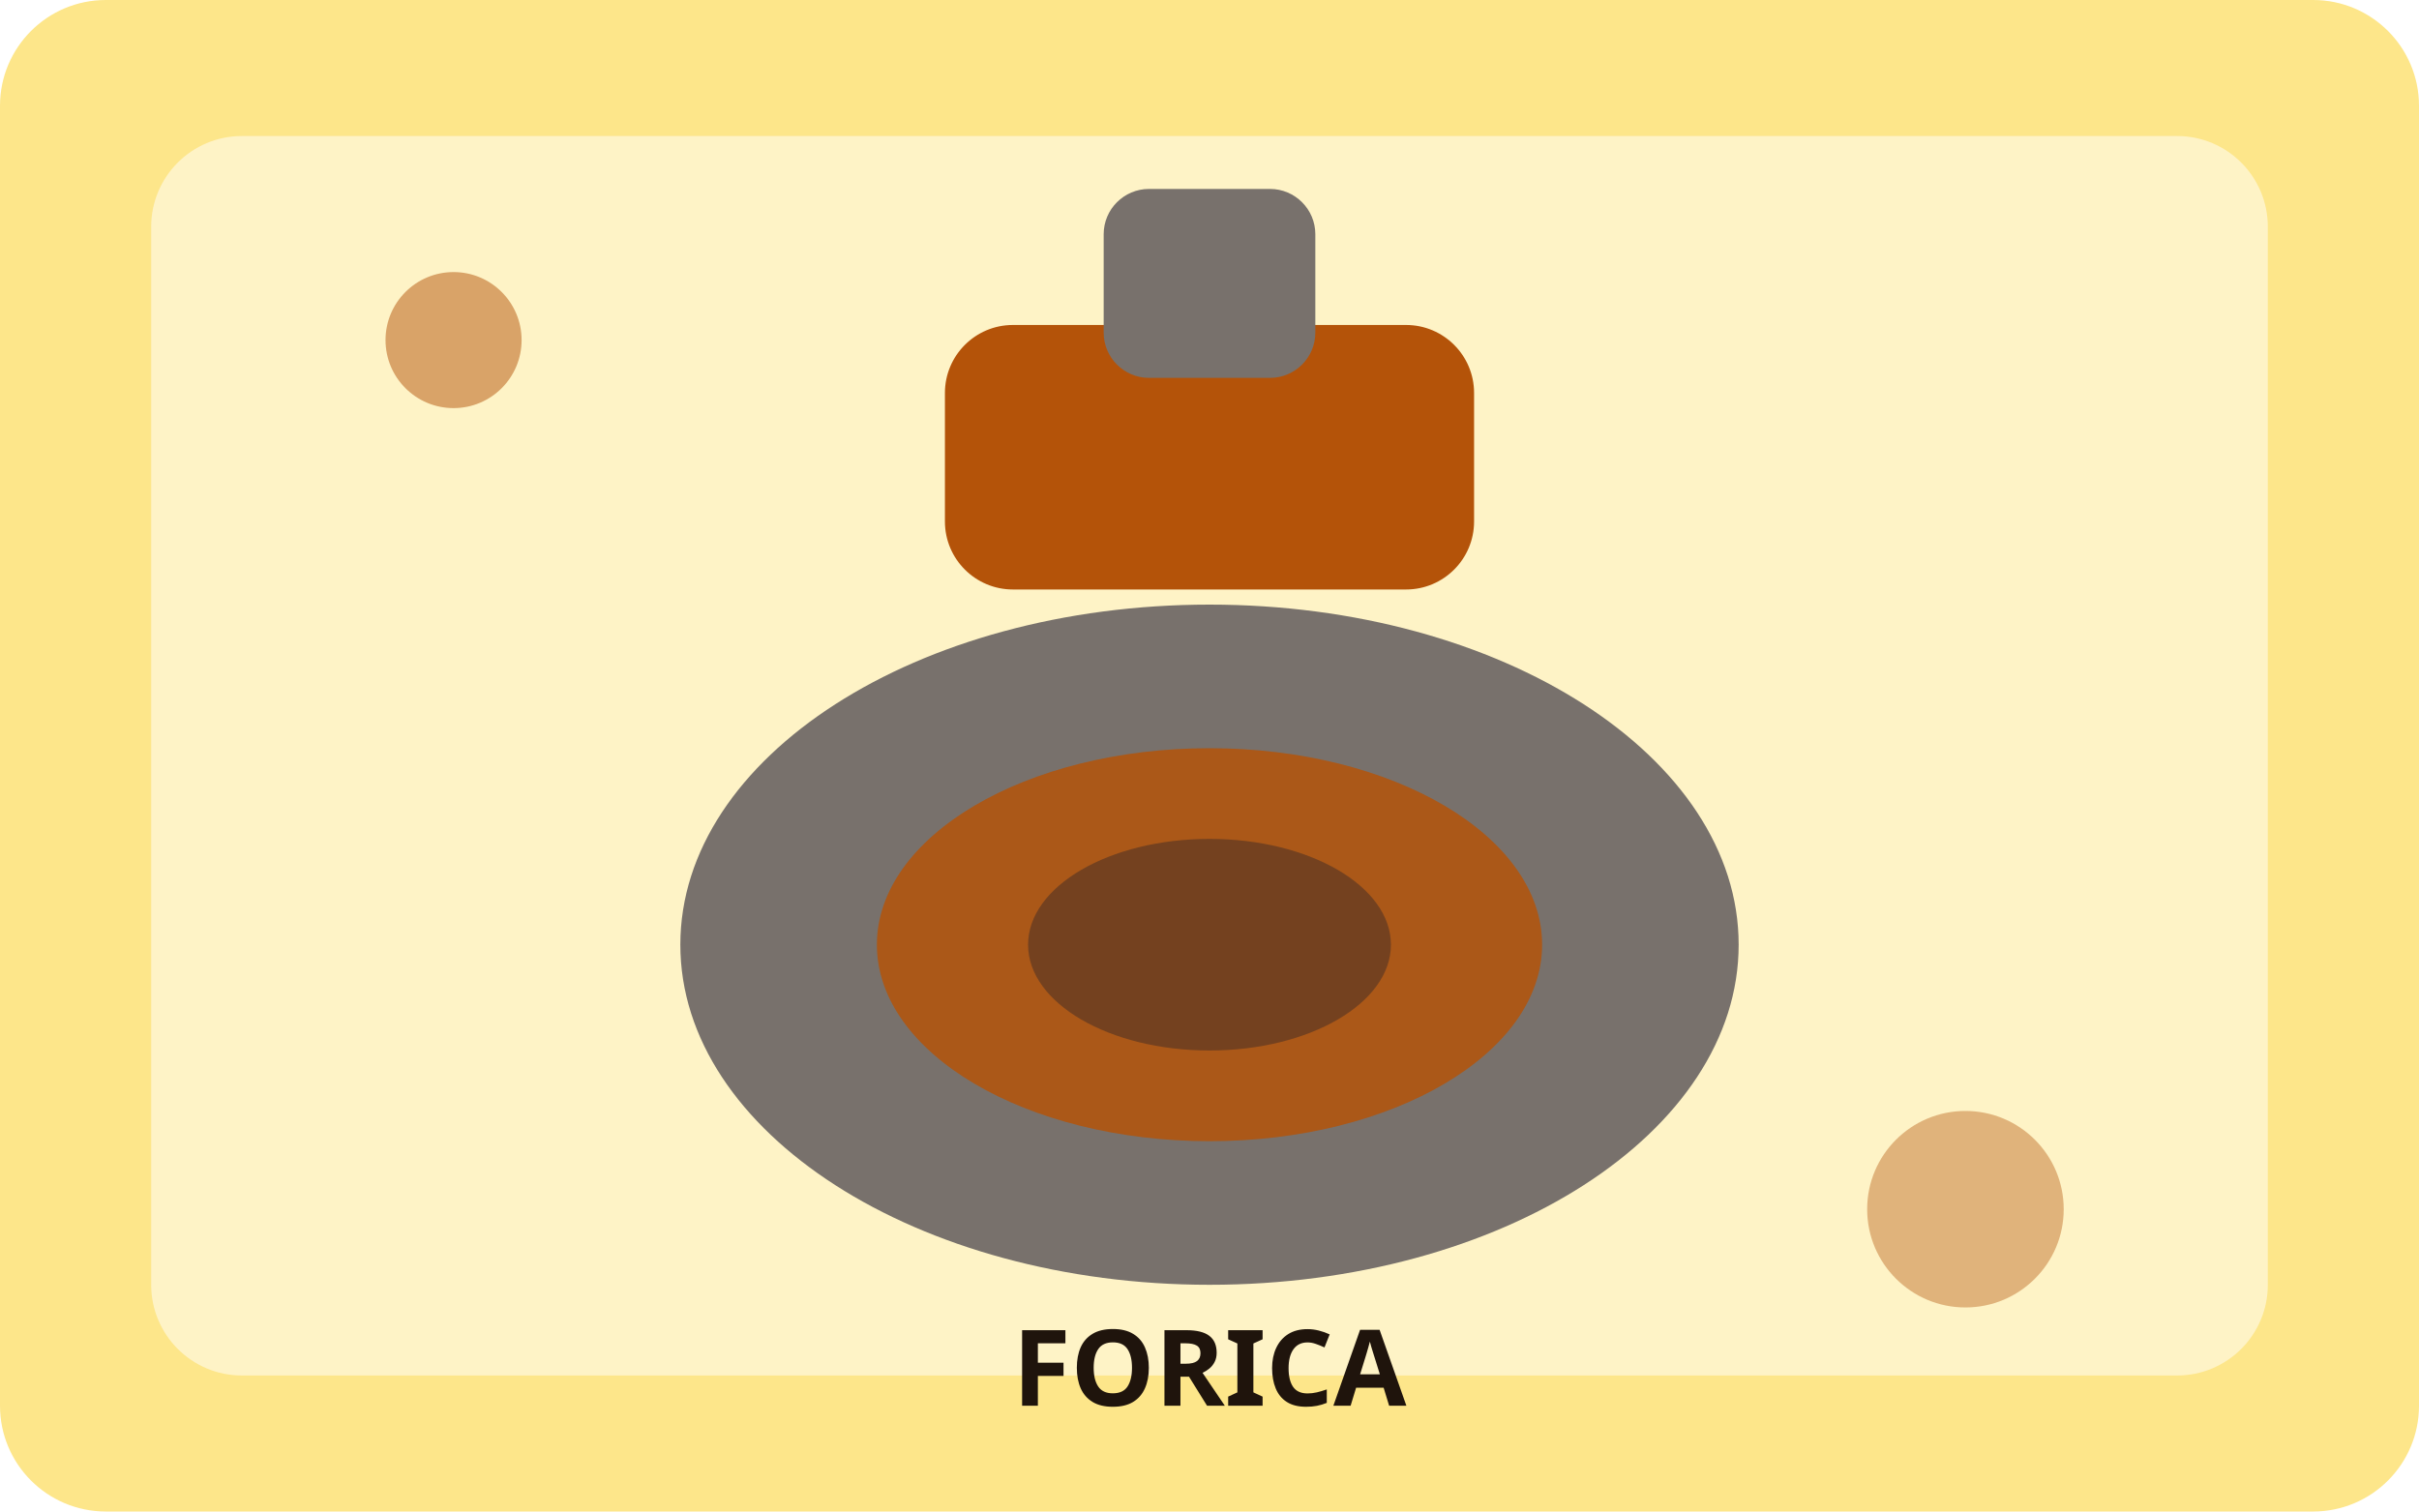
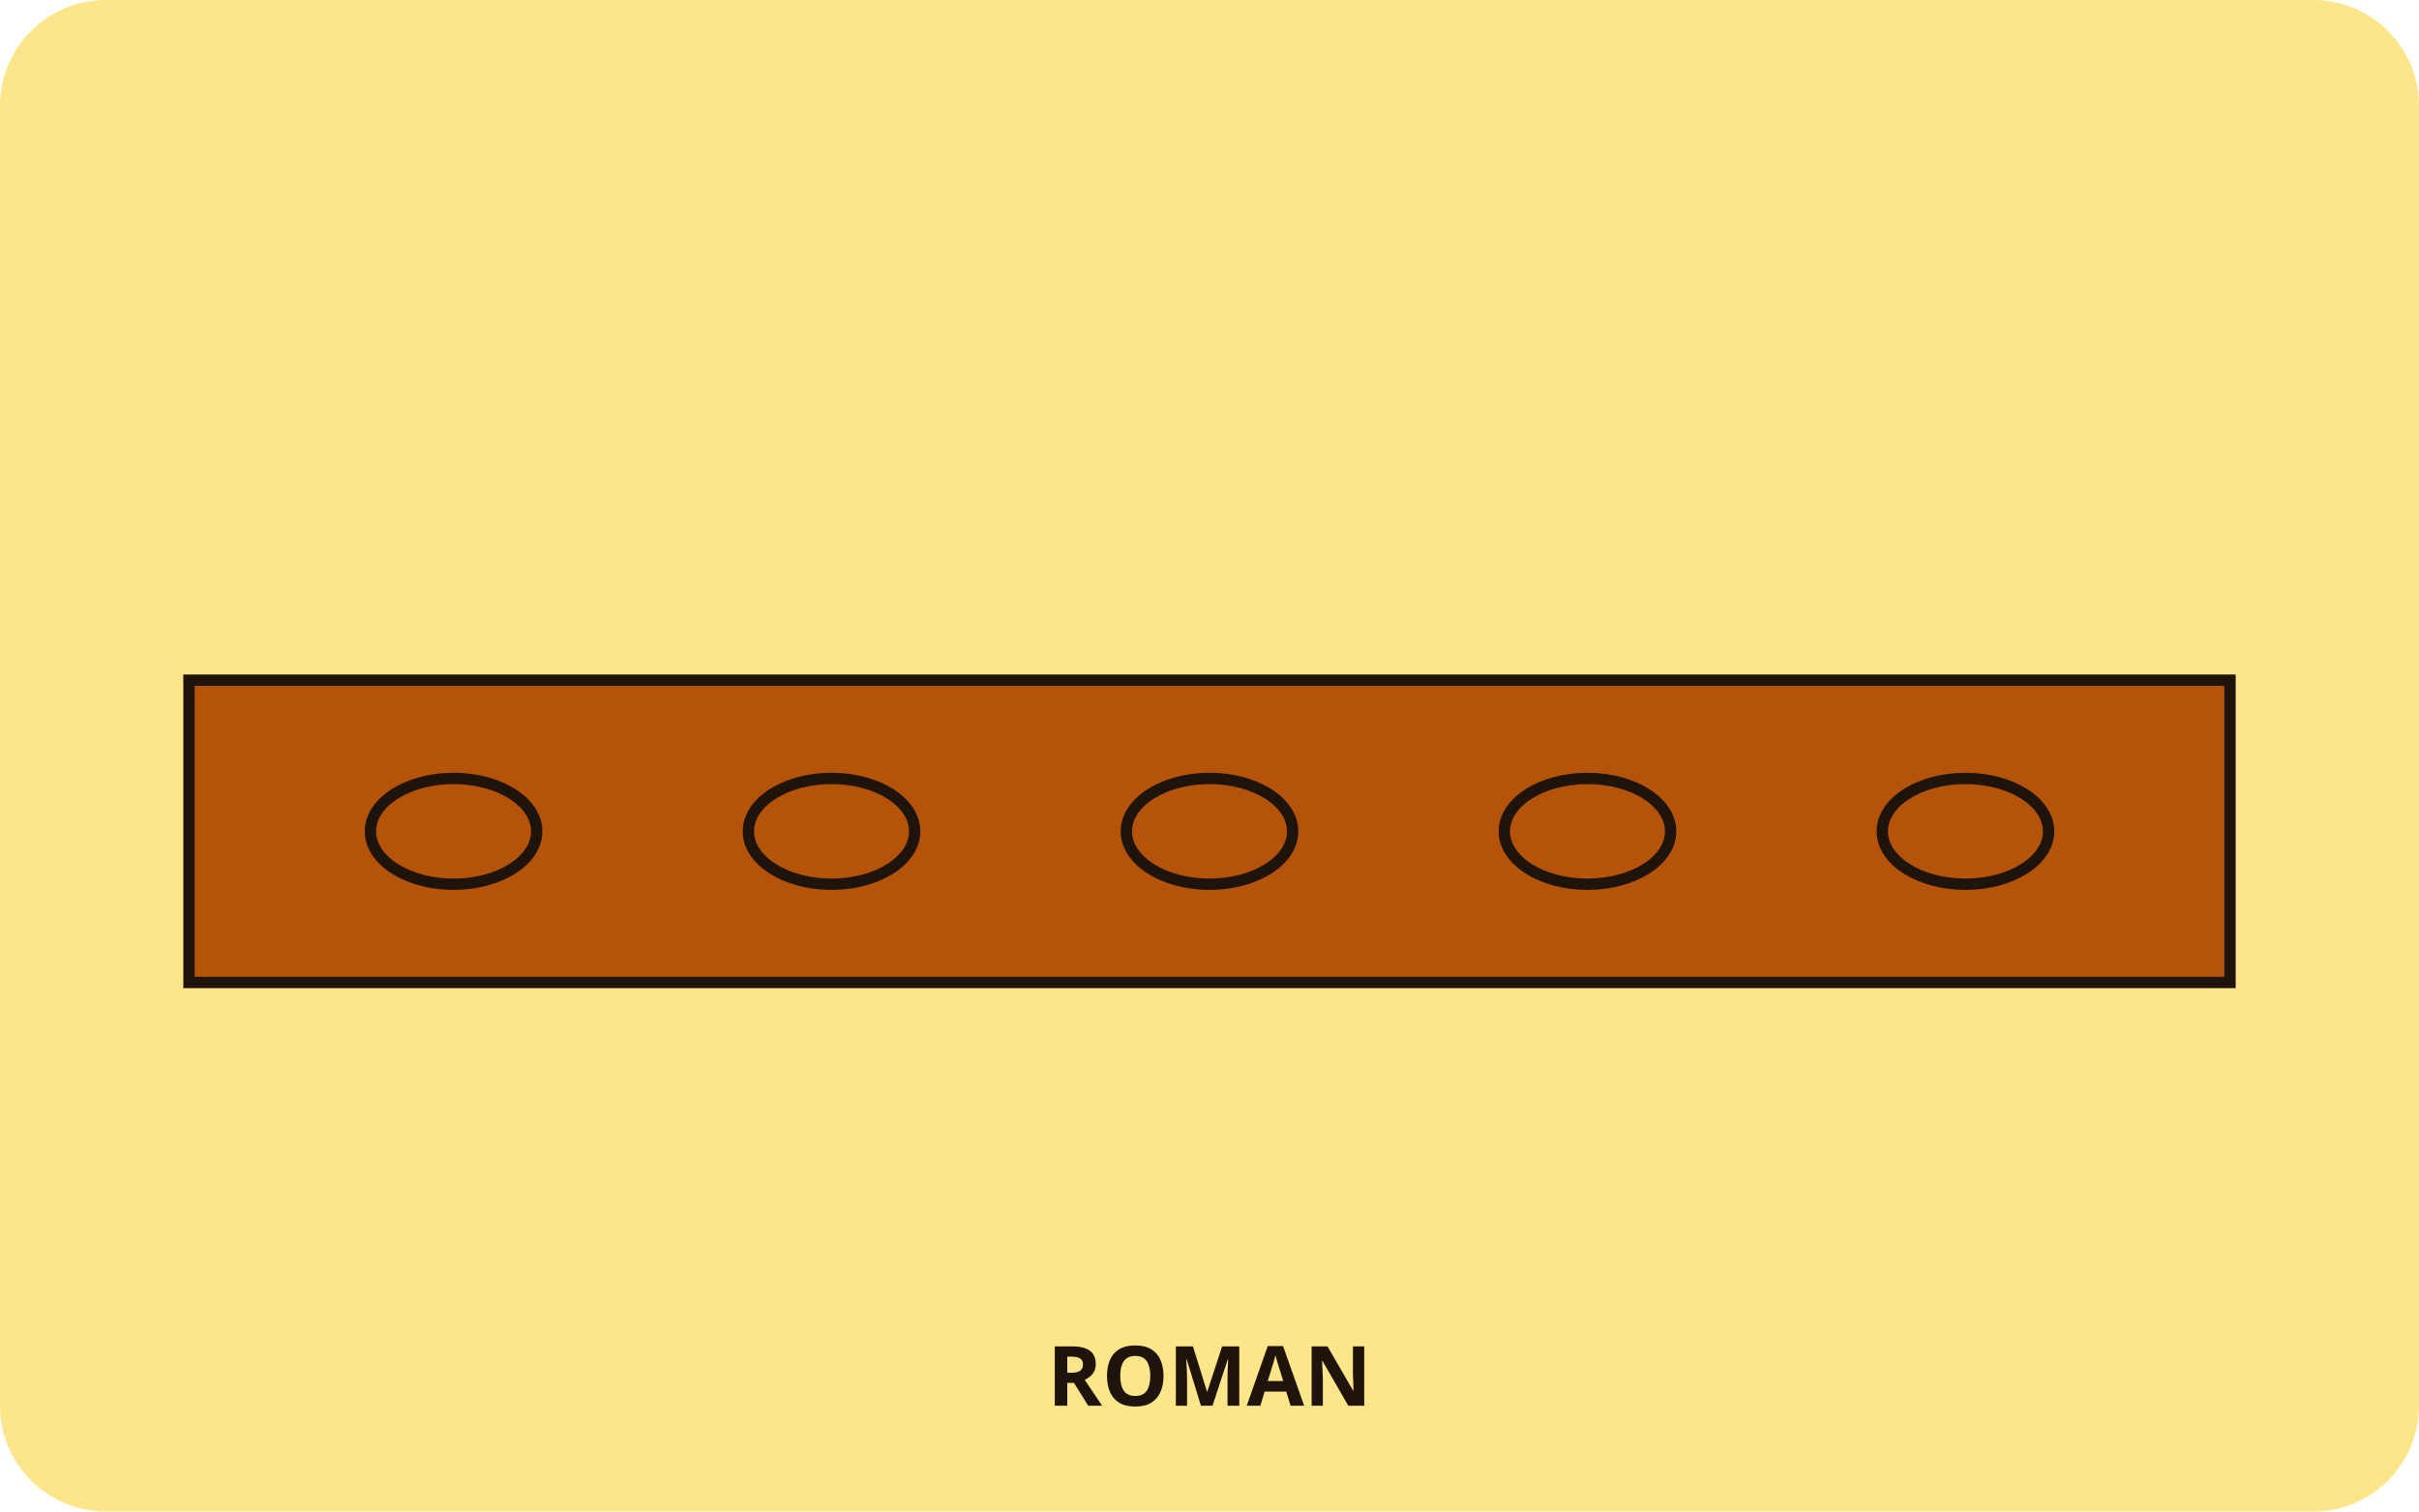
<svg xmlns="http://www.w3.org/2000/svg" viewBox="0 0 640 400" role="img">
  <rect width="640" height="400" rx="28" fill="#fde68a" />
-   <rect x="40" y="36" width="560" height="328" rx="24" fill="#fffdf8" opacity="0.55" />
-   <ellipse cx="320" cy="250" rx="140" ry="90" fill="#78716c" />
-   <ellipse cx="320" cy="250" rx="88" ry="52" fill="#b45309" opacity="0.85" />
-   <ellipse cx="320" cy="250" rx="48" ry="28" fill="#0f172a" opacity="0.35" />
-   <rect x="250" y="86" width="140" height="70" rx="18" fill="#b45309" />
-   <rect x="292" y="50" width="56" height="50" rx="12" fill="#78716c" />
-   <circle cx="120" cy="90" r="18" fill="#b45309" opacity="0.5" />
-   <circle cx="520" cy="320" r="26" fill="#b45309" opacity="0.4" />
-   <text x="320" y="372" text-anchor="middle" font-family="sans-serif" font-size="28" font-weight="700" fill="#1f140c">FORICA</text>
+   <g fill="#b45309" stroke="#1f140c" stroke-width="3">
+     <rect x="50" y="180" width="540" height="80" />
+     <ellipse cx="120" cy="220" rx="22" ry="14" />
+     <ellipse cx="220" cy="220" rx="22" ry="14" />
+     <ellipse cx="320" cy="220" rx="22" ry="14" />
+     <ellipse cx="420" cy="220" rx="22" ry="14" />
+     <ellipse cx="520" cy="220" rx="22" ry="14" />
+   </g>
+   <text x="320" y="372" text-anchor="middle" font-family="sans-serif" font-size="22" font-weight="700" fill="#1f140c">ROMAN</text>
</svg>
